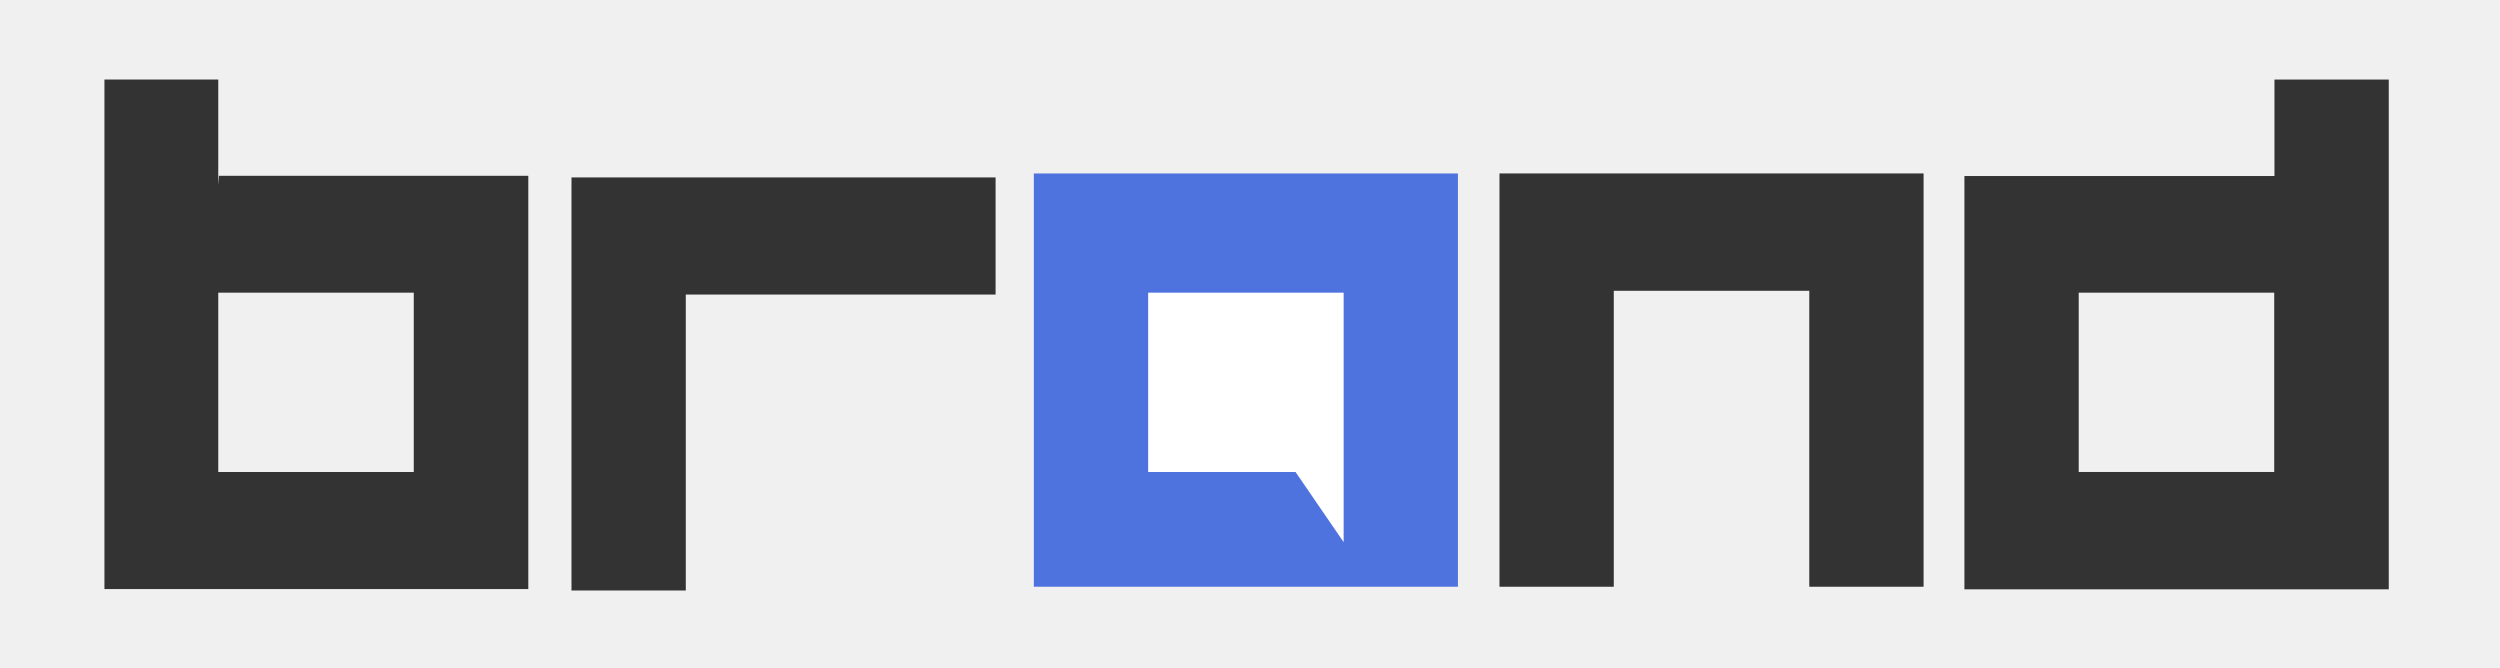
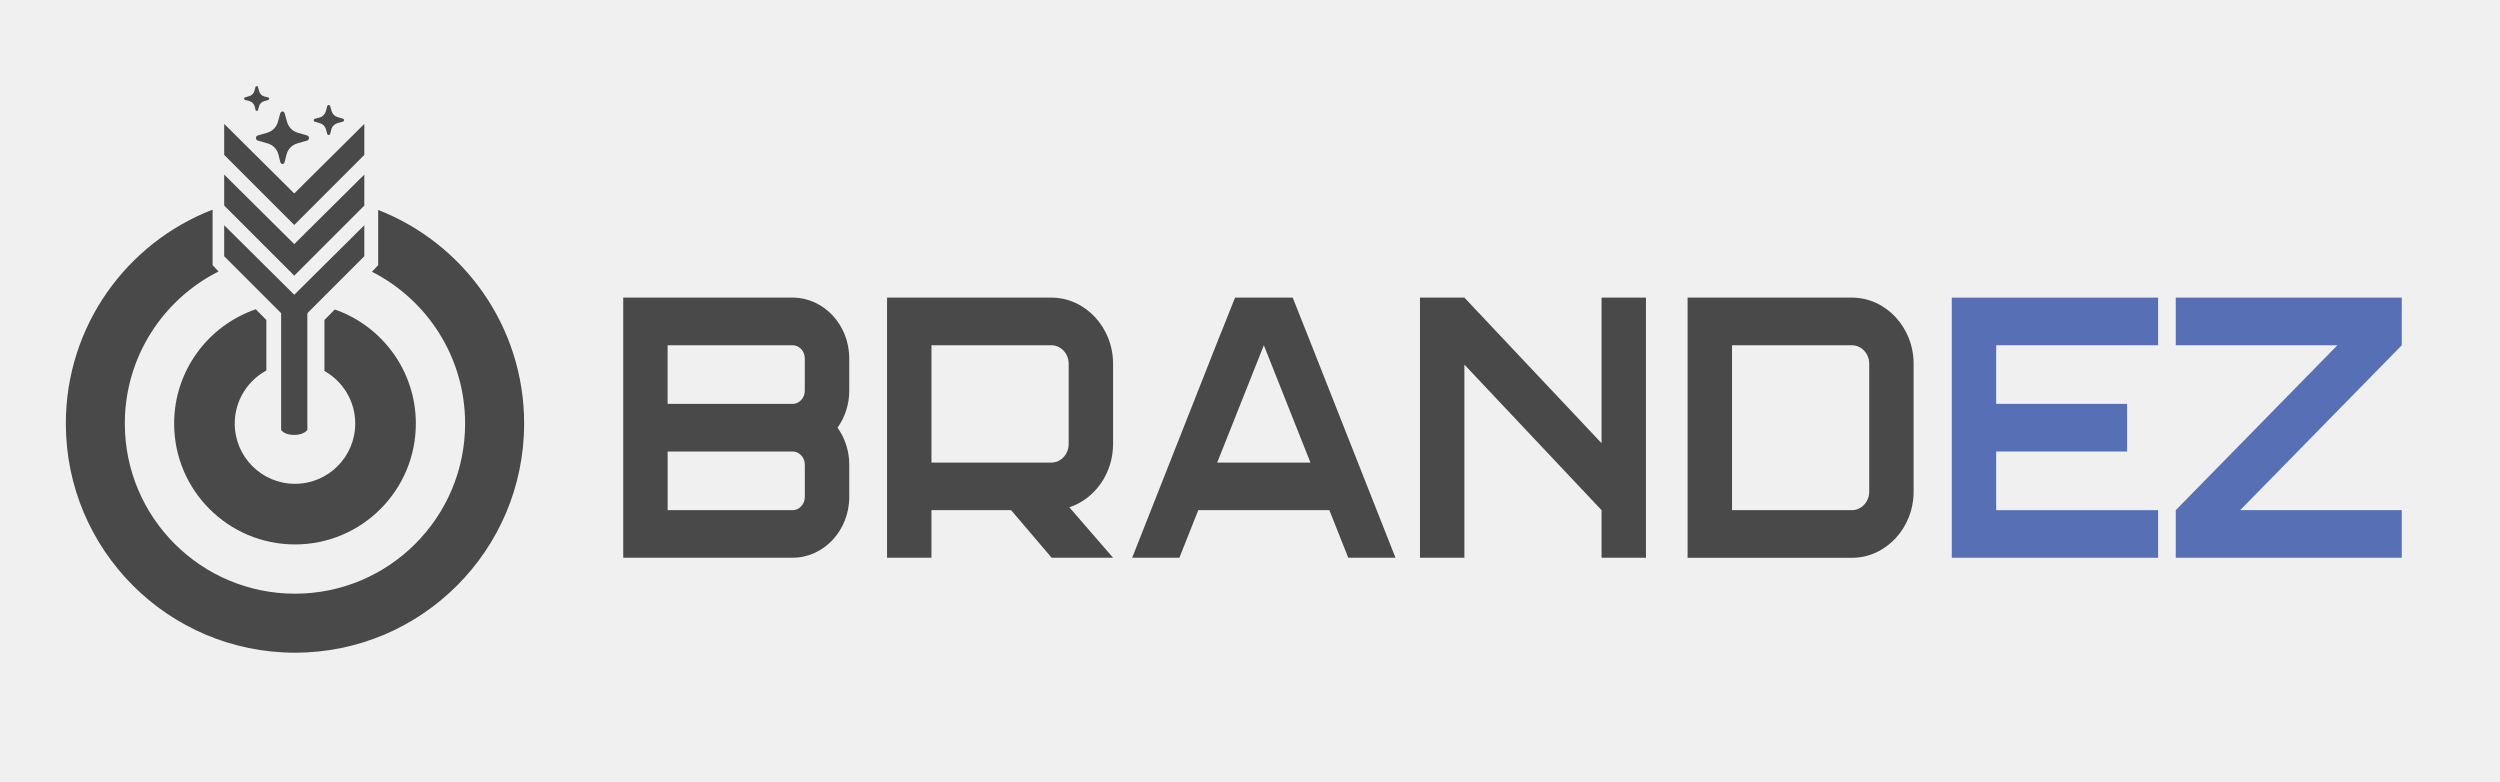
- <svg xmlns="http://www.w3.org/2000/svg" id="Layer_1" version="1.1" viewBox="0 0 1065.2 284.3">
+ <svg xmlns="http://www.w3.org/2000/svg" id="Layer_1" data-name="Layer 1" width="14.61in" height="4.57in" viewBox="0 0 1051.91 328.86">
  <defs>
    <style>
-       .st0 {
-         fill: #fff;
+       .cls-1 {
+         fill: #576fb5;
      }

-       .st1 {
-         fill: #4e73df;
-       }
- 
-       .st2 {
-         fill: #333;
+       .cls-2 {
+         fill: #494949;
      }
    </style>
  </defs>
-   <path class="st0" d="M451,84.1v155.6h159.7V84.1h-159.7Z" />
-   <path class="st2" d="M93.3,74.9l-.3,4v-45h-48.5v217.1h180.6V74.9H93.3ZM176.3,201.1h-83.3v-76.4h83.3v76.4Z" />
-   <path class="st2" d="M424.2,75.6v49.9h-132v126.1h-48.7V75.6h180.8-.1Z" />
-   <path class="st2" d="M819.6,73.9v176.1h-48.7v-126.1h-83.3v126.1h-48.7V73.9h180.8,0Z" />
-   <path class="st2" d="M969.1,33.9v41.1h-132.1v176.1h180.8V33.9h-48.7ZM885.7,201.1v-76.4h83.3v76.4h-83.3Z" />
-   <path class="st1" d="M440.5,73.9v176.1h180.7V73.9h-180.7ZM572.5,231l-20.5-29.9h-62.8v-76.4h83.3v106.3Z" />
+   <path class="cls-2" d="M333.51,125.14c13.1,0,23.82,11.48,23.82,25.52v13.69c0,5.82-1.84,11.2-4.93,15.51,3.08,4.3,4.93,9.68,4.93,15.51v13.69c0,14.04-10.71,25.52-23.82,25.52h-71.28v-109.45h71.28ZM338.63,164.36v-13.69c0-2.98-2.34-5.49-5.12-5.49h-52.6v24.67h52.6c2.78,0,5.13-2.5,5.12-5.49ZM333.52,214.57c2.78,0,5.12-2.52,5.12-5.5v-13.68c0-3-2.34-5.5-5.12-5.5h-52.6v24.68h52.6Z" />
+   <path class="cls-2" d="M442.39,125.14c14.27,0,25.95,12.52,25.95,27.82v33.8c0,12.48-7.78,23.11-18.4,26.6l18.4,21.23h-25.84l-17.07-20.02h-33.51v20.02h-18.68v-109.45h69.15ZM449.66,186.75v-33.78c0-4.29-3.28-7.79-7.27-7.79h-50.46v49.37h50.46c3.99,0,7.26-3.52,7.27-7.79Z" />
+   <path class="cls-2" d="M567.3,234.59l-7.96-20.02h-55.15l-7.95,20.02h-19.86l37.34-94.61h.04s5.9-14.84,5.9-14.84h24.26l7.96,20.02h-.01l35.3,89.43h-19.86ZM531.78,145.18l-19.63,49.37h39.24l-19.61-49.37Z" />
+   <path class="cls-2" d="M616.16,125.14l57.72,61.25v-61.25h18.68v109.45h-18.68v-20.02l-57.72-61.24v81.26h-18.69v-109.45h18.69Z" />
+   <path class="cls-2" d="M710.08,125.14h69.15c14.27,0,25.95,12.52,25.95,27.83v53.82c0,15.29-11.68,27.82-25.95,27.82h-69.15v-109.46ZM786.5,206.79v-53.82c0-4.29-3.27-7.79-7.27-7.79h-50.45v69.39h50.45c3.99,0,7.26-3.5,7.27-7.78Z" />
+   <path class="cls-1" d="M908.05,125.14v20.04h-68.13v24.67h55.1v20.04h-55.1v24.68h68.13v20.02h-86.81v-109.45h86.81Z" />
+   <path class="cls-1" d="M915.48,145.18v-20.04h95.1v20.04l-68,69.39h68v20.02h-95.1v-20.02l68.01-69.39h-68.01Z" />
+   <g>
+     <path class="cls-2" d="M140.87,130.11l-4.36,4.43v21.47c7.73,4.34,12.96,12.62,12.96,22.12,0,14-11.35,25.35-25.35,25.35s-25.35-11.35-25.35-25.35c0-9.64,5.38-18.02,13.3-22.31v-21.27s-4.45-4.51-4.45-4.51c-19.98,6.86-34.35,25.79-34.35,48.1,0,28.08,22.77,50.85,50.85,50.85s50.85-22.77,50.85-50.85c0-22.21-14.24-41.08-34.09-48.01Z" />
+     <path class="cls-2" d="M159.12,88.26v5.04h0v18.17l-1.7,1.84-.93.94c23.27,11.82,39.21,35.98,39.21,63.87,0,39.54-32.05,71.59-71.59,71.59s-71.59-32.05-71.59-71.59c0-27.98,16.05-52.2,39.44-63.98l-.81-.83-1.7-1.84v-12.71s0-7.74,0-7.74v-2.89c-36.12,13.93-61.75,48.96-61.75,89.99,0,53.25,43.17,96.42,96.42,96.42s96.42-43.17,96.42-96.42c0-40.9-25.47-75.85-61.41-89.86Z" />
+     <path class="cls-2" d="M103.1,41.93l1.92.55c1.05.3,1.86,1.14,2.13,2.19l.38,1.51c.14.53.89.54,1.04.01l.43-1.57c.28-1.02,1.07-1.83,2.09-2.13l1.79-.53c.52-.15.51-.9-.02-1.04l-1.61-.41c-1.06-.27-1.89-1.09-2.19-2.14l-.52-1.85c-.15-.52-.89-.52-1.04,0l-.47,1.7c-.28,1.02-1.08,1.83-2.1,2.12l-1.85.54c-.52.15-.52.88,0,1.03Z" />
+     <path class="cls-2" d="M108.52,59.08l4.09,1.17c2.23.64,3.96,2.41,4.53,4.66l.81,3.2c.12.47.46.74.84.83v.02s.04,0,.06-.01c.02,0,.04,0,.06.01v-.02c.38-.09.72-.36.84-.83l.81-3.2c.57-2.25,2.3-4.02,4.53-4.66l4.09-1.17c1.1-.31,1.11-1.88,0-2.19l-3.93-1.14c-2.17-.63-3.85-2.34-4.46-4.51l-1.01-3.62c-.13-.47-.48-.73-.87-.81v-.02s-.04,0-.06,0c-.02,0-.04,0-.06,0v.02c-.39.08-.74.34-.87.81l-1.01,3.62c-.61,2.17-2.29,3.88-4.46,4.51l-3.93,1.14c-1.1.32-1.1,1.88,0,2.19Z" />
+     <path class="cls-2" d="M132.46,51.12l2.17.64c1.23.36,2.19,1.33,2.53,2.57l.52,1.9c.18.64,1.09.63,1.26-.01l.46-1.82c.32-1.28,1.31-2.29,2.57-2.65l2.32-.66c.63-.18.63-1.07,0-1.25l-2.24-.65c-1.23-.36-2.19-1.33-2.54-2.57l-.57-2.06c-.18-.63-1.07-.63-1.25,0l-.63,2.24c-.36,1.27-1.37,2.25-2.64,2.58l-1.94.5c-.64.16-.65,1.07-.02,1.25Z" />
+     <g>
+       <polygon class="cls-2" points="123.81 137.21 94.33 107.73 94.33 94.69 123.81 123.94 153.29 94.69 153.29 107.73 123.81 137.21" />
+       <polygon class="cls-2" points="123.81 115.89 94.33 86.41 94.33 73.37 123.81 102.62 153.29 73.37 153.29 86.41 123.81 115.89" />
+       <polygon class="cls-2" points="123.81 94.57 94.33 65.09 94.33 52.05 123.81 81.31 153.29 52.05 153.29 65.09 123.81 94.57" />
+     </g>
+     <path class="cls-2" d="M118.29,127.99v52.84s1.26,2.08,5.44,2.08,5.59-2.08,5.59-2.08v-52.84h-11.03Z" />
+   </g>
</svg>
